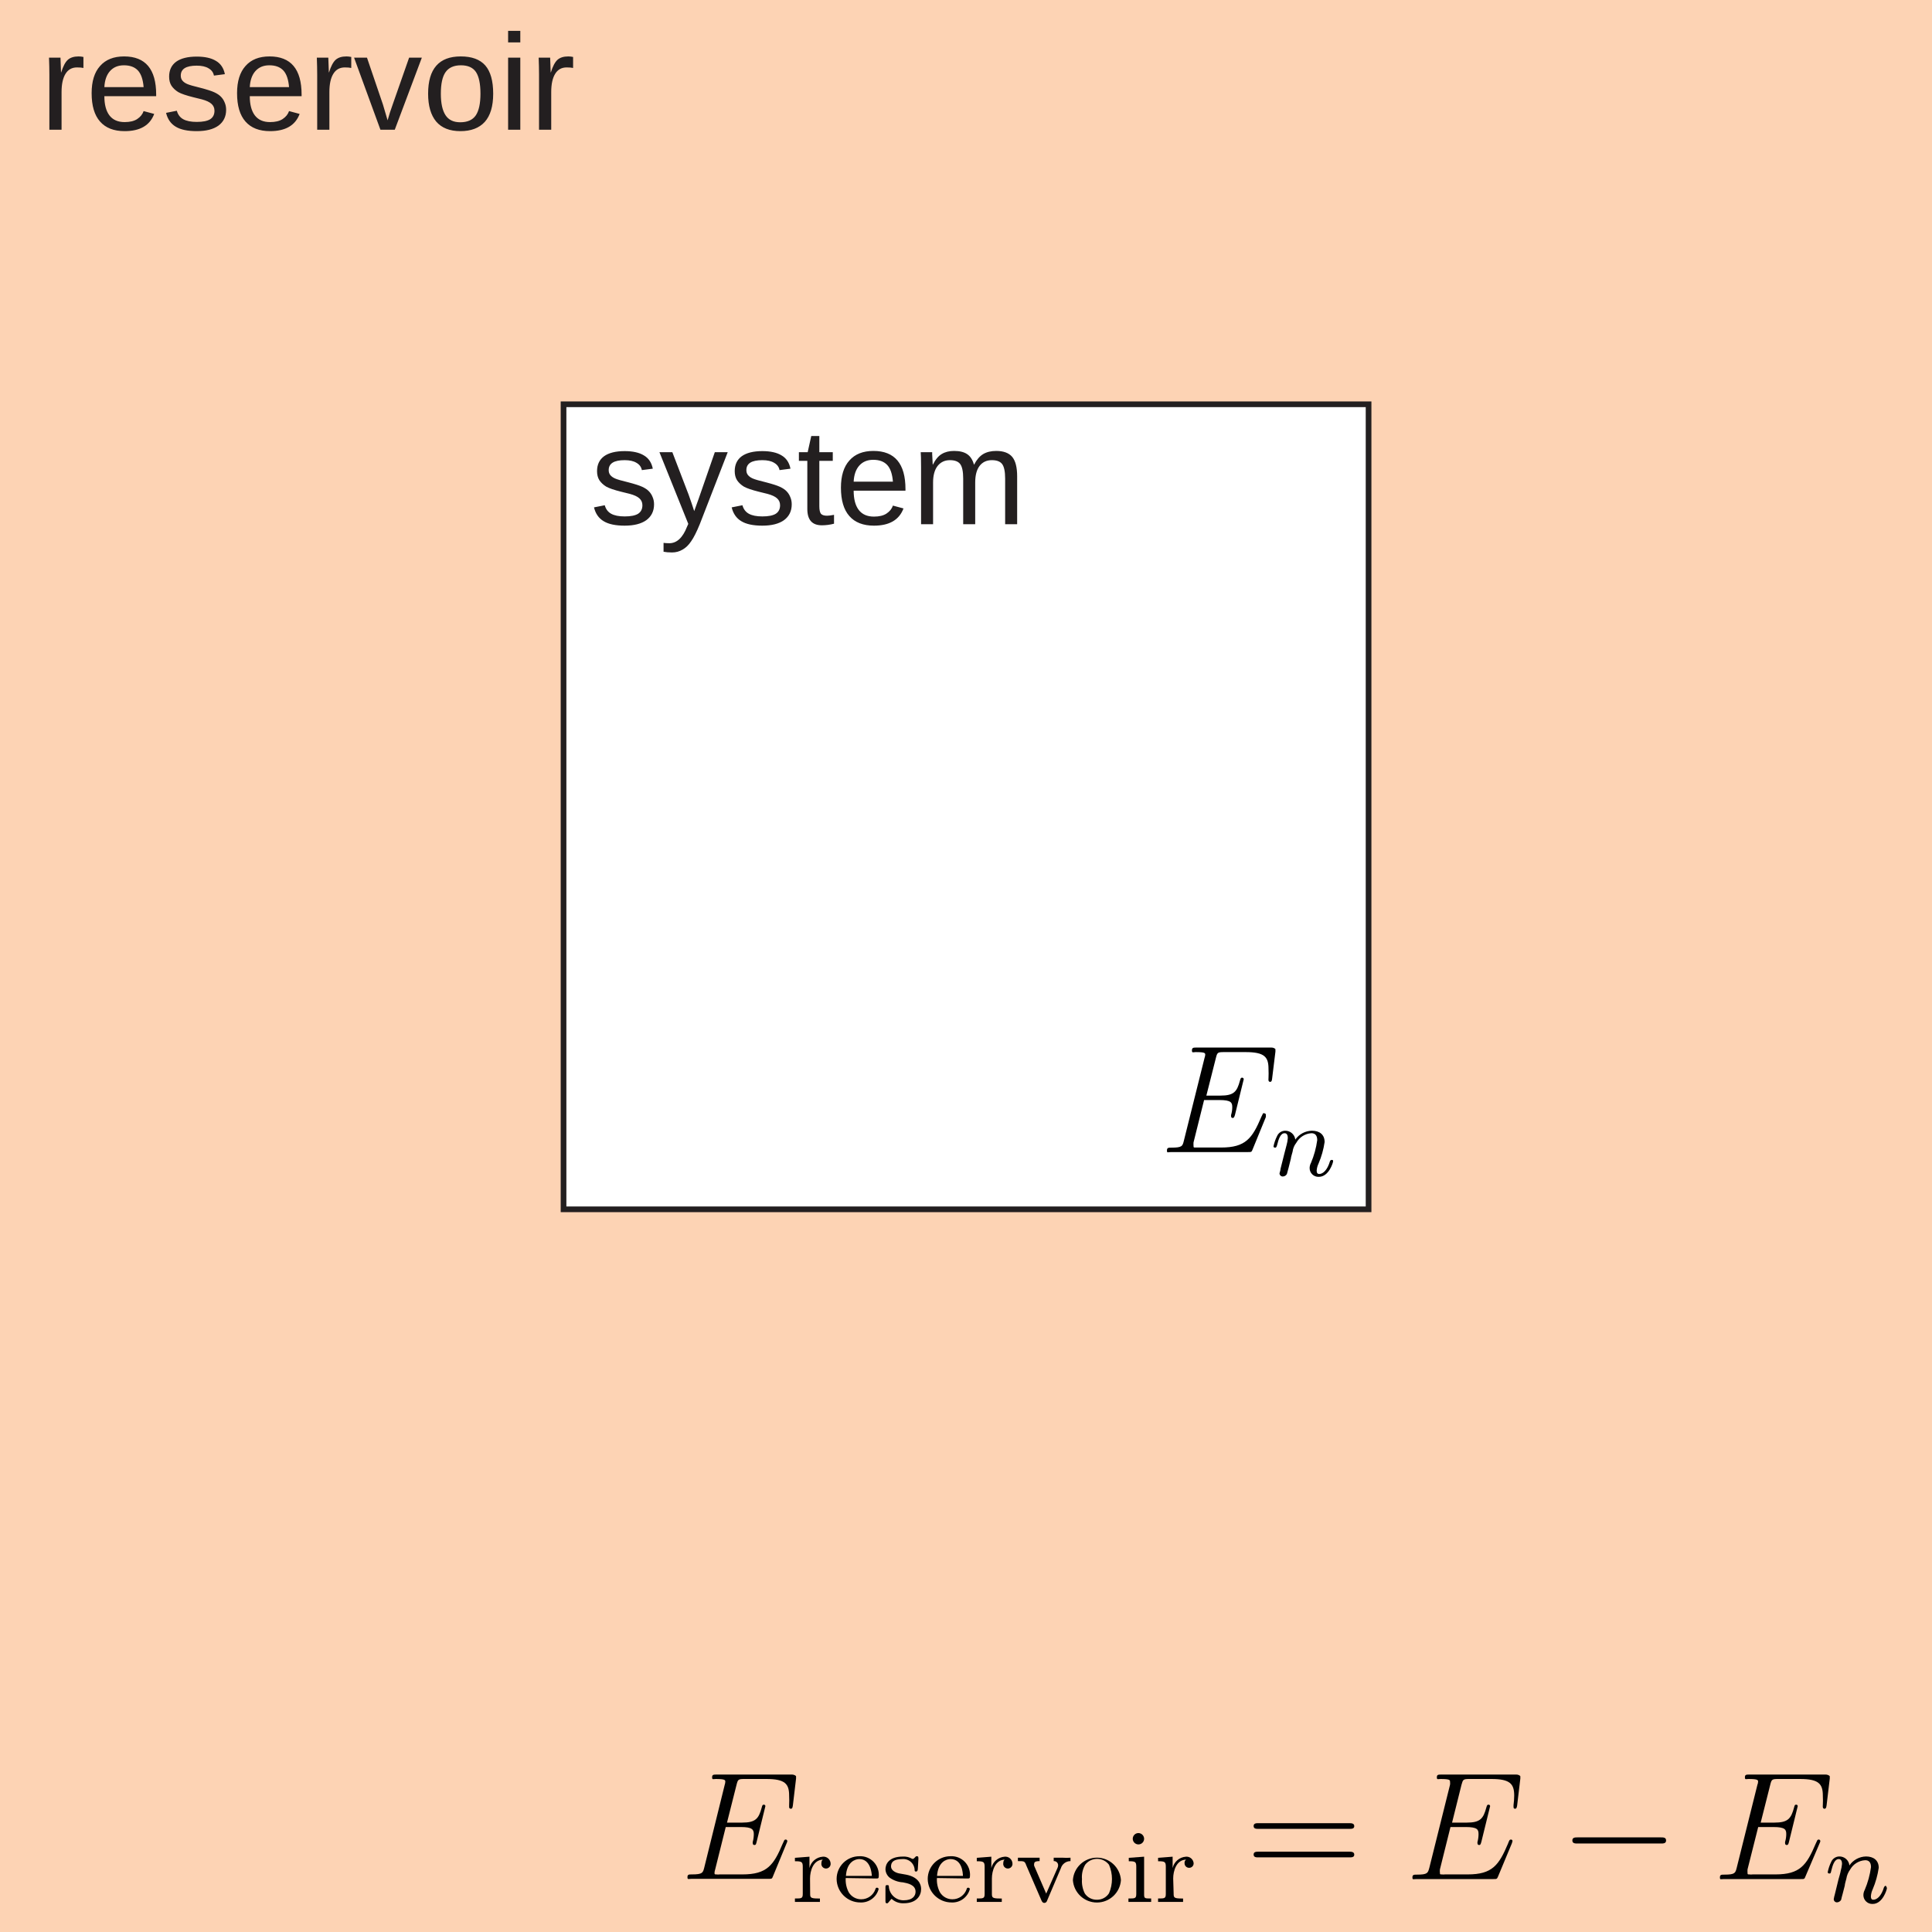
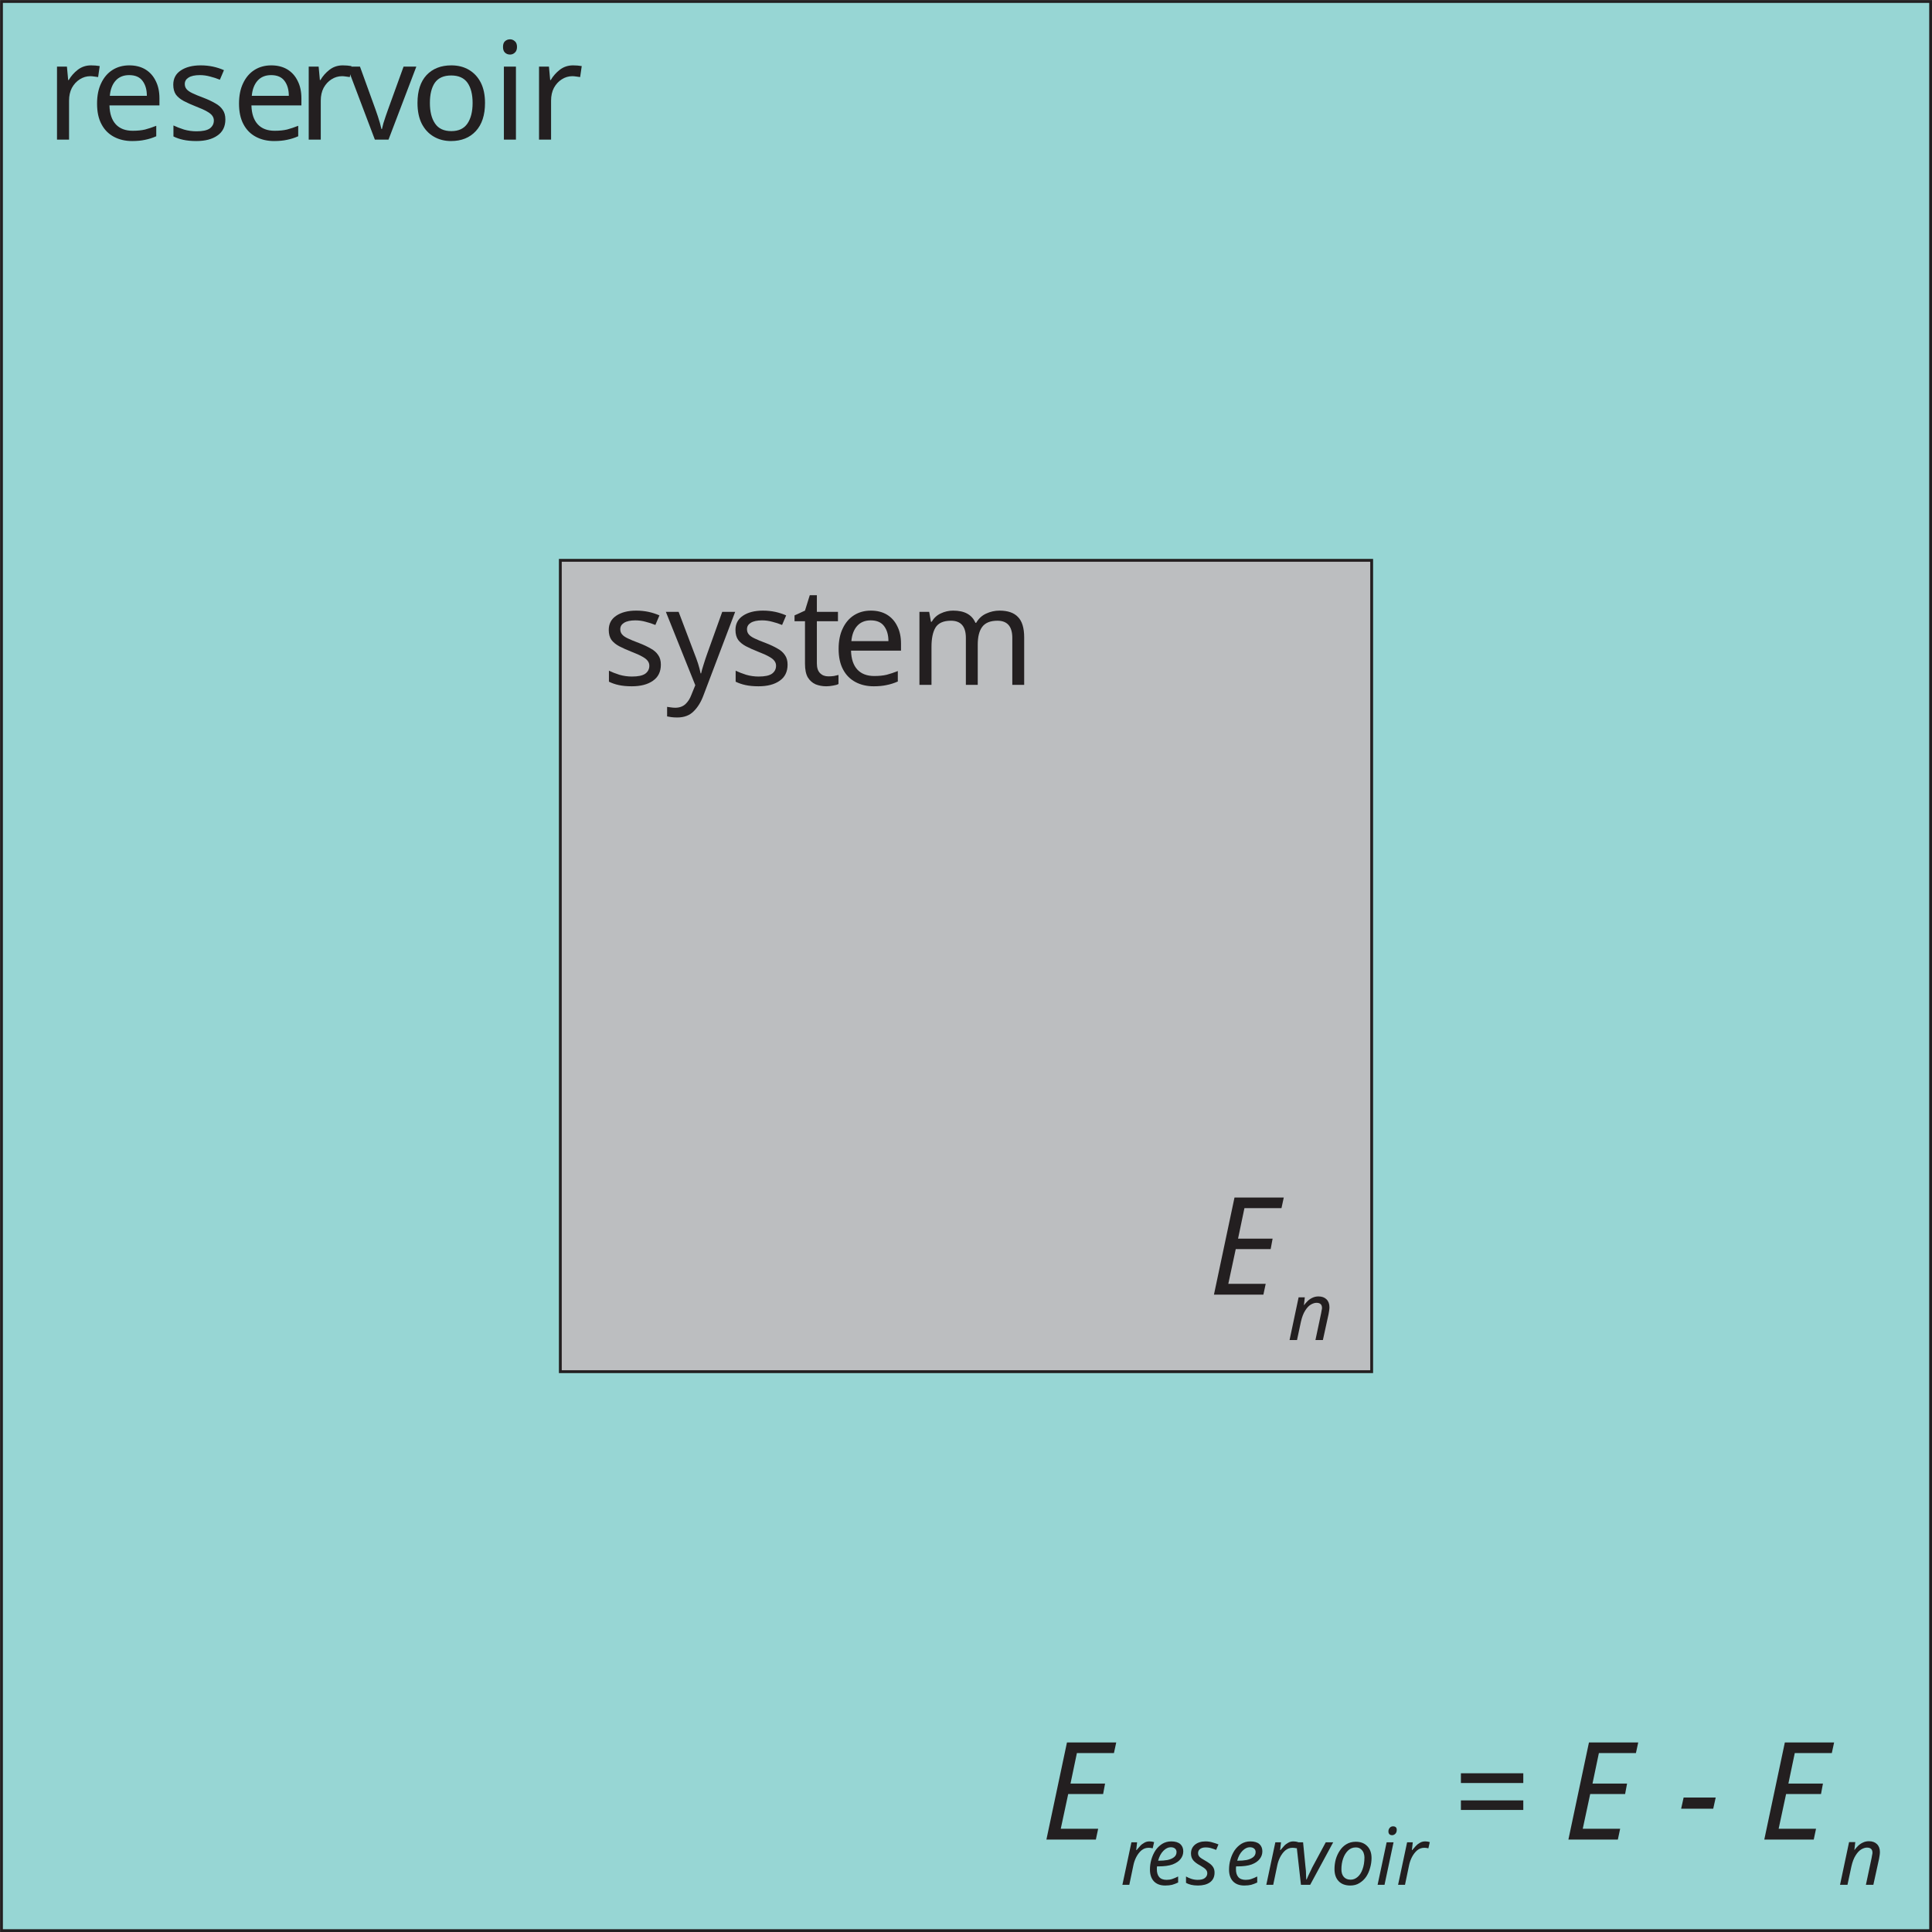
- <svg xmlns="http://www.w3.org/2000/svg" id="Layer_1" data-name="Layer 1" viewBox="0 0 170.08 170.08">
+ <svg xmlns="http://www.w3.org/2000/svg" id="Layer_1" data-name="Layer 1" viewBox="0 0 170.33 170.33">
  <defs>
-     <style>.cls-1{fill:#fdd3b4;}.cls-2{fill:#fff;stroke:#231f20;stroke-miterlimit:10;stroke-width:0.5px;}.cls-3{font-size:12px;fill:#231f20;font-family:ArialMT, Arial;}.cls-4{fill:#010101;}</style>
+     <style>.cls-1{fill:#97d6d4;}.cls-2{fill:none;stroke:#231f20;stroke-miterlimit:10;stroke-width:0.25px;}.cls-3{fill:#bcbec0;}.cls-4,.cls-7{font-size:12px;}.cls-4,.cls-7,.cls-8{fill:#231f20;}.cls-4{font-family:ArialNova-Light, Arial Nova;}.cls-5{letter-spacing:-0.01em;}.cls-6{letter-spacing:-0.01em;}.cls-7,.cls-8{font-family:ArialNova-LightItalic, Arial Nova;font-style:italic;}.cls-8{font-size:7px;}.cls-9{letter-spacing:-0.01em;}.cls-10{letter-spacing:-0.01em;}.cls-11{letter-spacing:0.01em;}.cls-12{letter-spacing:-0.01em;}.cls-13{letter-spacing:0.03em;}.cls-14{letter-spacing:-0.02em;}</style>
  </defs>
-   <rect class="cls-1" width="170.08" height="170.08" />
-   <rect class="cls-2" x="49.61" y="35.59" width="70.87" height="70.87" />
-   <text class="cls-3" transform="translate(3.51 11.42) scale(1.01 1)">reservoir</text>
-   <text class="cls-3" transform="translate(51.96 46.15) scale(1.01 1)">system</text>
-   <g id="page1">
-     <path id="g1-69" class="cls-4" d="M111.44,98.33a1.05,1.05,0,0,0,0-.19.13.13,0,0,0-.13-.13.15.15,0,0,0-.12,0s0,0-.15.31c-.8,1.89-1.38,2.7-3.54,2.7h-2.27c-.15,0-.16,0-.16-.15a2.07,2.07,0,0,1,0-.3l.93-3.73h1.34c1.06,0,1.14.23,1.14.64a2.3,2.3,0,0,1-.1.66.34.34,0,0,0,0,.15c0,.09.07.13.15.13s.14-.09.19-.28l.77-3.13a.14.14,0,0,0-.14-.14c-.12,0-.13.06-.19.25-.27,1-.54,1.33-1.74,1.33H106.2l.84-3.32c.12-.47.15-.51.7-.51h1.93c1.66,0,2,.44,2,1.47a8.39,8.39,0,0,1,0,.84.55.55,0,0,0,0,.16.14.14,0,0,0,.15.15c.09,0,.15-.06.17-.3l.29-2.36c0-.05,0-.18,0-.21s-.12-.15-.36-.15h-6.59c-.26,0-.4,0-.4.25s.1.15.33.15c.84,0,.84.09.84.24a1.11,1.11,0,0,1-.06.27l-1.82,7.29c-.12.48-.15.61-1.1.61-.25,0-.39,0-.39.25s.08.14.35.14h6.79c.29,0,.31,0,.4-.23Z" />
-     <path id="g0-110" class="cls-4" d="M113.64,102c0-.13.12-.47.15-.61a1.57,1.57,0,0,1,.33-.79,1.63,1.63,0,0,1,1.33-.84c.32,0,.51.19.51.61a7.79,7.79,0,0,1-.55,2,1,1,0,0,0-.12.46.77.77,0,0,0,.81.77c.89,0,1.26-1.26,1.26-1.38s-.08-.11-.14-.11-.13.06-.15.15c-.22.74-.6,1.09-.94,1.09-.14,0-.22-.09-.22-.3a1.75,1.75,0,0,1,.17-.63,7.56,7.56,0,0,0,.53-1.88c0-.68-.47-1-1.12-1a1.83,1.83,0,0,0-1.46.78.89.89,0,0,0-.92-.78.79.79,0,0,0-.69.48,3.54,3.54,0,0,0-.31.9c0,.08.07.11.14.11s.12,0,.19-.27c.11-.44.27-1,.65-1,.23,0,.28.23.28.42a2.77,2.77,0,0,1-.11.63l-.19.73-.34,1.35c0,.14-.09.37-.09.4a.28.28,0,0,0,.29.28.42.42,0,0,0,.36-.22s.1-.36.15-.55Z" />
-   </g>
-   <g id="page1-2" data-name="page1">
-     <path id="g2-69" class="cls-4" d="M69.25,162.26a.55.55,0,0,0,.06-.18.14.14,0,0,0-.14-.14.15.15,0,0,0-.12.05s0,0-.15.32c-.79,1.89-1.38,2.7-3.54,2.7h-2a1,1,0,0,1-.3,0c-.14,0-.16,0-.16-.15a1.25,1.25,0,0,1,.06-.29l.93-3.73h1.34c1,0,1.13.23,1.13.63a2.6,2.6,0,0,1-.09.67.3.3,0,0,0,0,.14.13.13,0,0,0,.15.14c.13,0,.14-.09.19-.28l.77-3.14a.13.13,0,0,0-.13-.13c-.12,0-.14.05-.19.24-.27,1-.54,1.34-1.74,1.34H64l.84-3.33c.12-.47.15-.51.7-.51h1.93c1.67,0,2,.45,2,1.47a8.26,8.26,0,0,1,0,.84s0,.14,0,.16a.14.14,0,0,0,.15.15c.1,0,.15-.05.18-.3l.28-2.36s0-.18,0-.2-.12-.15-.37-.15H63.08c-.26,0-.39,0-.39.24s.09.15.32.15c.84,0,.84.1.84.24a.91.91,0,0,1-.05.27L62,164.4c-.12.47-.15.61-1.09.61-.26,0-.39,0-.39.24s.08.15.35.15h6.78c.3,0,.31,0,.4-.23Z" />
-     <path id="g3-114" class="cls-4" d="M71.31,165.37c0-.67.28-1.65,1.15-1.66-.06,0-.15.1-.15.31a.41.41,0,1,0,.81,0,.63.63,0,0,0-.69-.57,1.3,1.3,0,0,0-1.17,1h0v-1l-1.28.1v.3c.61,0,.69.06.69.5v2.37c0,.41-.11.41-.69.41v.3c.35,0,.85,0,1.06,0,.54,0,.55,0,1.14,0v-.3H72c-.66,0-.68-.1-.68-.43Z" />
-     <path id="g3-101" class="cls-4" d="M77.11,165.37c.19,0,.25,0,.25-.21a1.63,1.63,0,0,0-1.71-1.75,2,2,0,0,0-2,2,2.09,2.09,0,0,0,2.1,2.07,1.59,1.59,0,0,0,1.6-1.18.14.14,0,0,0-.15-.12c-.1,0-.11.06-.13.12a1.32,1.32,0,0,1-1.26.9,1.27,1.27,0,0,1-1.09-.61,2.37,2.37,0,0,1-.27-1.26Zm-2.64-.23c.08-1.26.84-1.48,1.18-1.48,1,0,1.09,1.27,1.1,1.48Z" />
-     <path id="g3-115" class="cls-4" d="M80.85,163.64c0-.14,0-.23-.12-.23s-.07,0-.22.14-.1.09-.12.09l-.09,0a1.4,1.4,0,0,0-.81-.2c-1.26,0-1.54.68-1.54,1.12a1,1,0,0,0,.36.73,2.25,2.25,0,0,0,1.18.42c.42.08,1.11.21,1.11.82,0,.35-.23.76-1.06.76a1.3,1.3,0,0,1-1.29-1.18c0-.11,0-.16-.15-.16s-.15.07-.15.24v1.12c0,.15,0,.24.12.24s.06,0,.23-.18a1.9,1.9,0,0,1,.19-.21,1.47,1.47,0,0,0,1.06.39c1.14,0,1.54-.66,1.54-1.26,0-.43-.26-1.06-1.33-1.26l-.62-.11c-.28-.06-.7-.25-.7-.61s.2-.65,1-.65a1,1,0,0,1,1.08,1c0,.08.07.1.13.1s.15-.06.15-.23Z" />
-     <path id="g3-101-2" data-name="g3-101" class="cls-4" d="M85.13,165.37c.2,0,.26,0,.26-.21a1.63,1.63,0,0,0-1.72-1.75,2,2,0,0,0-2,2,2.1,2.1,0,0,0,2.11,2.07,1.59,1.59,0,0,0,1.6-1.18.14.14,0,0,0-.15-.12c-.1,0-.12.06-.13.12a1.32,1.32,0,0,1-1.26.9,1.27,1.27,0,0,1-1.09-.61,2.37,2.37,0,0,1-.27-1.26Zm-2.64-.23c.09-1.26.85-1.48,1.18-1.48,1.06,0,1.09,1.27,1.1,1.48Z" />
-     <path id="g3-114-2" data-name="g3-114" class="cls-4" d="M87.32,165.37c0-.67.28-1.65,1.15-1.66-.06,0-.15.1-.15.31a.41.41,0,1,0,.81,0,.63.63,0,0,0-.69-.57,1.3,1.3,0,0,0-1.17,1h0v-1l-1.28.1v.3c.61,0,.69.06.69.5v2.37c0,.41-.11.41-.69.41v.3c.35,0,.85,0,1.06,0,.54,0,.55,0,1.14,0v-.3H88c-.66,0-.68-.1-.68-.43Z" />
-     <path id="g3-118" class="cls-4" d="M93.39,164.47a.88.88,0,0,1,.85-.63v-.3a5,5,0,0,1-.7,0c-.08,0-.51,0-.78,0v.3a.36.36,0,0,1,.39.37.54.54,0,0,1-.05.22l-1,2.27-1.06-2.45a.44.44,0,0,1,0-.18c0-.23.32-.23.48-.23v-.3c-.39,0-.82,0-1,0s-.62,0-.91,0v.3c.55,0,.6,0,.73.36l1.35,3.12c.07.13.12.2.25.2a.25.25,0,0,0,.23-.18Z" />
-     <path id="g3-111" class="cls-4" d="M98.68,165.51a2.12,2.12,0,0,0-4.23,0,2.12,2.12,0,0,0,4.23,0Zm-2.11,1.73a1.25,1.25,0,0,1-1.07-.55,2.42,2.42,0,0,1-.25-1.26,2.16,2.16,0,0,1,.28-1.27,1.32,1.32,0,0,1,2.1,0,3.16,3.16,0,0,1,0,2.51A1.24,1.24,0,0,1,96.57,167.24Z" />
-     <path id="g3-105" class="cls-4" d="M100.72,161.88a.51.51,0,0,0-.5-.51.5.5,0,1,0,.5.51Zm-1.35,1.67v.3c.58,0,.66.05.66.5v2.37c0,.41-.11.41-.69.41v.3c.35,0,.86,0,1,0s.66,0,1,0v-.3c-.59,0-.62,0-.62-.4v-3.28Z" />
-     <path id="g3-114-3" data-name="g3-114" class="cls-4" d="M103.28,165.37c0-.67.28-1.65,1.14-1.66a.32.32,0,0,0-.14.31.4.4,0,0,0,.4.41.39.39,0,0,0,.4-.41.63.63,0,0,0-.68-.57,1.29,1.29,0,0,0-1.17,1h0v-1l-1.28.1v.3c.61,0,.68.06.68.5v2.37c0,.41-.11.41-.68.41v.3c.35,0,.84,0,1.06,0,.53,0,.55,0,1.14,0v-.3H104c-.66,0-.68-.1-.68-.43Z" />
-     <path id="g4-61" class="cls-4" d="M118.79,161c.19,0,.43,0,.43-.24s-.23-.26-.43-.26h-8c-.19,0-.43,0-.43.25s.23.25.43.25Zm0,2.51c.19,0,.43,0,.43-.24s-.23-.26-.43-.26h-8c-.19,0-.43,0-.43.25s.23.25.43.25Z" />
-     <path id="g2-69-2" data-name="g2-69" class="cls-4" d="M133.1,162.26a1,1,0,0,0,.05-.18.13.13,0,0,0-.13-.14.17.17,0,0,0-.13.05,2.08,2.08,0,0,0-.14.32c-.8,1.89-1.38,2.7-3.54,2.7h-2a1,1,0,0,1-.29,0c-.15,0-.16,0-.16-.15a1.18,1.18,0,0,1,0-.29l.93-3.73h1.34c1.05,0,1.13.23,1.13.63a2.6,2.6,0,0,1-.09.67.27.27,0,0,0,0,.14.13.13,0,0,0,.15.14c.12,0,.13-.09.19-.28l.77-3.14a.13.13,0,0,0-.14-.13c-.12,0-.13.05-.19.24-.27,1-.54,1.34-1.74,1.34h-1.28l.83-3.33c.13-.47.15-.51.71-.51h1.93c1.66,0,2,.45,2,1.47a6.9,6.9,0,0,1-.06.84,1.37,1.37,0,0,0,0,.16c0,.11.06.15.14.15s.15-.05.18-.3l.28-2.36s0-.18,0-.2-.12-.15-.36-.15h-6.6c-.25,0-.39,0-.39.24s.1.15.33.15c.83,0,.83.1.83.24a.91.91,0,0,1,0,.27l-1.82,7.3c-.13.47-.15.61-1.1.61-.25,0-.39,0-.39.24s.08.15.35.15h6.78c.3,0,.31,0,.41-.23Z" />
-     <path id="g0-0" class="cls-4" d="M146.2,162.29c.23,0,.47,0,.47-.27s-.24-.27-.47-.27h-7.31c-.23,0-.47,0-.47.27s.24.27.47.27Z" />
-     <path id="g2-69-3" data-name="g2-69" class="cls-4" d="M160.19,162.26a.55.55,0,0,0,.06-.18.14.14,0,0,0-.14-.14.15.15,0,0,0-.12.05s0,0-.15.32c-.8,1.89-1.38,2.7-3.54,2.7h-2a1,1,0,0,1-.3,0c-.15,0-.16,0-.16-.15a2,2,0,0,1,0-.29l.94-3.73h1.33c1.06,0,1.14.23,1.14.63a2.35,2.35,0,0,1-.1.67.43.43,0,0,0,0,.14.13.13,0,0,0,.15.14c.12,0,.14-.09.19-.28l.77-3.14a.13.13,0,0,0-.13-.13c-.13,0-.14.05-.19.24-.27,1-.54,1.34-1.75,1.34H155l.84-3.33c.12-.47.15-.51.7-.51h1.93c1.66,0,2,.45,2,1.47a8.26,8.26,0,0,1,0,.84.61.61,0,0,0,0,.16.14.14,0,0,0,.15.15c.09,0,.15-.05.18-.3l.28-2.36s0-.18,0-.2-.13-.15-.37-.15H154c-.26,0-.39,0-.39.24s.09.15.32.15c.84,0,.84.1.84.24a.73.73,0,0,1-.06.27l-1.82,7.3c-.12.47-.15.61-1.09.61-.26,0-.39,0-.39.24s.08.15.35.15h6.78c.3,0,.31,0,.4-.23Z" />
-     <path id="g1-110" class="cls-4" d="M162.4,166c0-.14.11-.48.14-.61a1.82,1.82,0,0,1,.33-.8,1.62,1.62,0,0,1,1.33-.83c.32,0,.51.18.51.61a7.83,7.83,0,0,1-.55,2,1,1,0,0,0-.12.47.78.78,0,0,0,.82.77c.88,0,1.25-1.27,1.25-1.38S166,166,166,166s-.12.06-.15.15c-.22.74-.6,1.09-.94,1.09-.14,0-.21-.09-.21-.29a1.68,1.68,0,0,1,.16-.63,7.64,7.64,0,0,0,.53-1.89c0-.67-.47-1-1.12-1a1.82,1.82,0,0,0-1.46.79.88.88,0,0,0-.91-.79.79.79,0,0,0-.7.49,3.62,3.62,0,0,0-.3.89.12.12,0,0,0,.13.12c.12,0,.13,0,.19-.27.11-.44.27-1,.65-1,.23,0,.29.22.29.42a3.13,3.13,0,0,1-.12.63c0,.07-.15.6-.19.73l-.33,1.35a2.82,2.82,0,0,0-.09.4.28.28,0,0,0,.29.28.45.45,0,0,0,.36-.22c0-.05.09-.36.14-.55Z" />
-   </g>
+   <rect class="cls-1" x="0.13" y="0.13" width="170.08" height="170.08" />
+   <rect class="cls-2" x="0.13" y="0.13" width="170.08" height="170.08" />
+   <rect class="cls-3" x="49.4" y="49.4" width="71.53" height="71.53" />
+   <rect class="cls-2" x="49.4" y="49.4" width="71.53" height="71.53" />
+   <text class="cls-4" transform="translate(53.06 60.38)">s<tspan class="cls-5" x="5.63" y="0">y</tspan>
+     <tspan x="11.17" y="0">s</tspan>
+     <tspan class="cls-6" x="16.8" y="0">t</tspan>
+     <tspan x="20.22" y="0">em</tspan>
+   </text>
+   <text class="cls-7" transform="translate(106.54 114.14)">E</text>
+   <text class="cls-8" transform="translate(113.52 118.14)">n</text>
+   <text class="cls-7" transform="translate(91.77 162.18)">E</text>
+   <text class="cls-8" transform="translate(98.75 166.17)">
+     <tspan class="cls-9">r</tspan>
+     <tspan x="2.29" y="0">es</tspan>
+     <tspan class="cls-10" x="9.26" y="0">er</tspan>
+     <tspan class="cls-11" x="15.18" y="0">v</tspan>
+     <tspan x="18.56" y="0">oir</tspan>
+   </text>
+   <text class="cls-7" transform="translate(124.77 162.18)">
+     <tspan xml:space="preserve"> = </tspan>
+   </text>
+   <text class="cls-7" transform="translate(137.79 162.18)">E</text>
+   <text class="cls-7" transform="translate(144.78 162.18)">
+     <tspan xml:space="preserve"> - </tspan>
+   </text>
+   <text class="cls-7" transform="translate(155.06 162.18)">E</text>
+   <text class="cls-8" transform="translate(162.05 166.17)">n</text>
+   <text class="cls-4" transform="translate(4.01 12.31)">
+     <tspan class="cls-12">r</tspan>
+     <tspan x="3.89" y="0">ese</tspan>
+     <tspan class="cls-13" x="22.19" y="0">r</tspan>
+     <tspan class="cls-14" x="26.6" y="0">v</tspan>
+     <tspan x="32.14" y="0">oir</tspan>
+   </text>
</svg>
